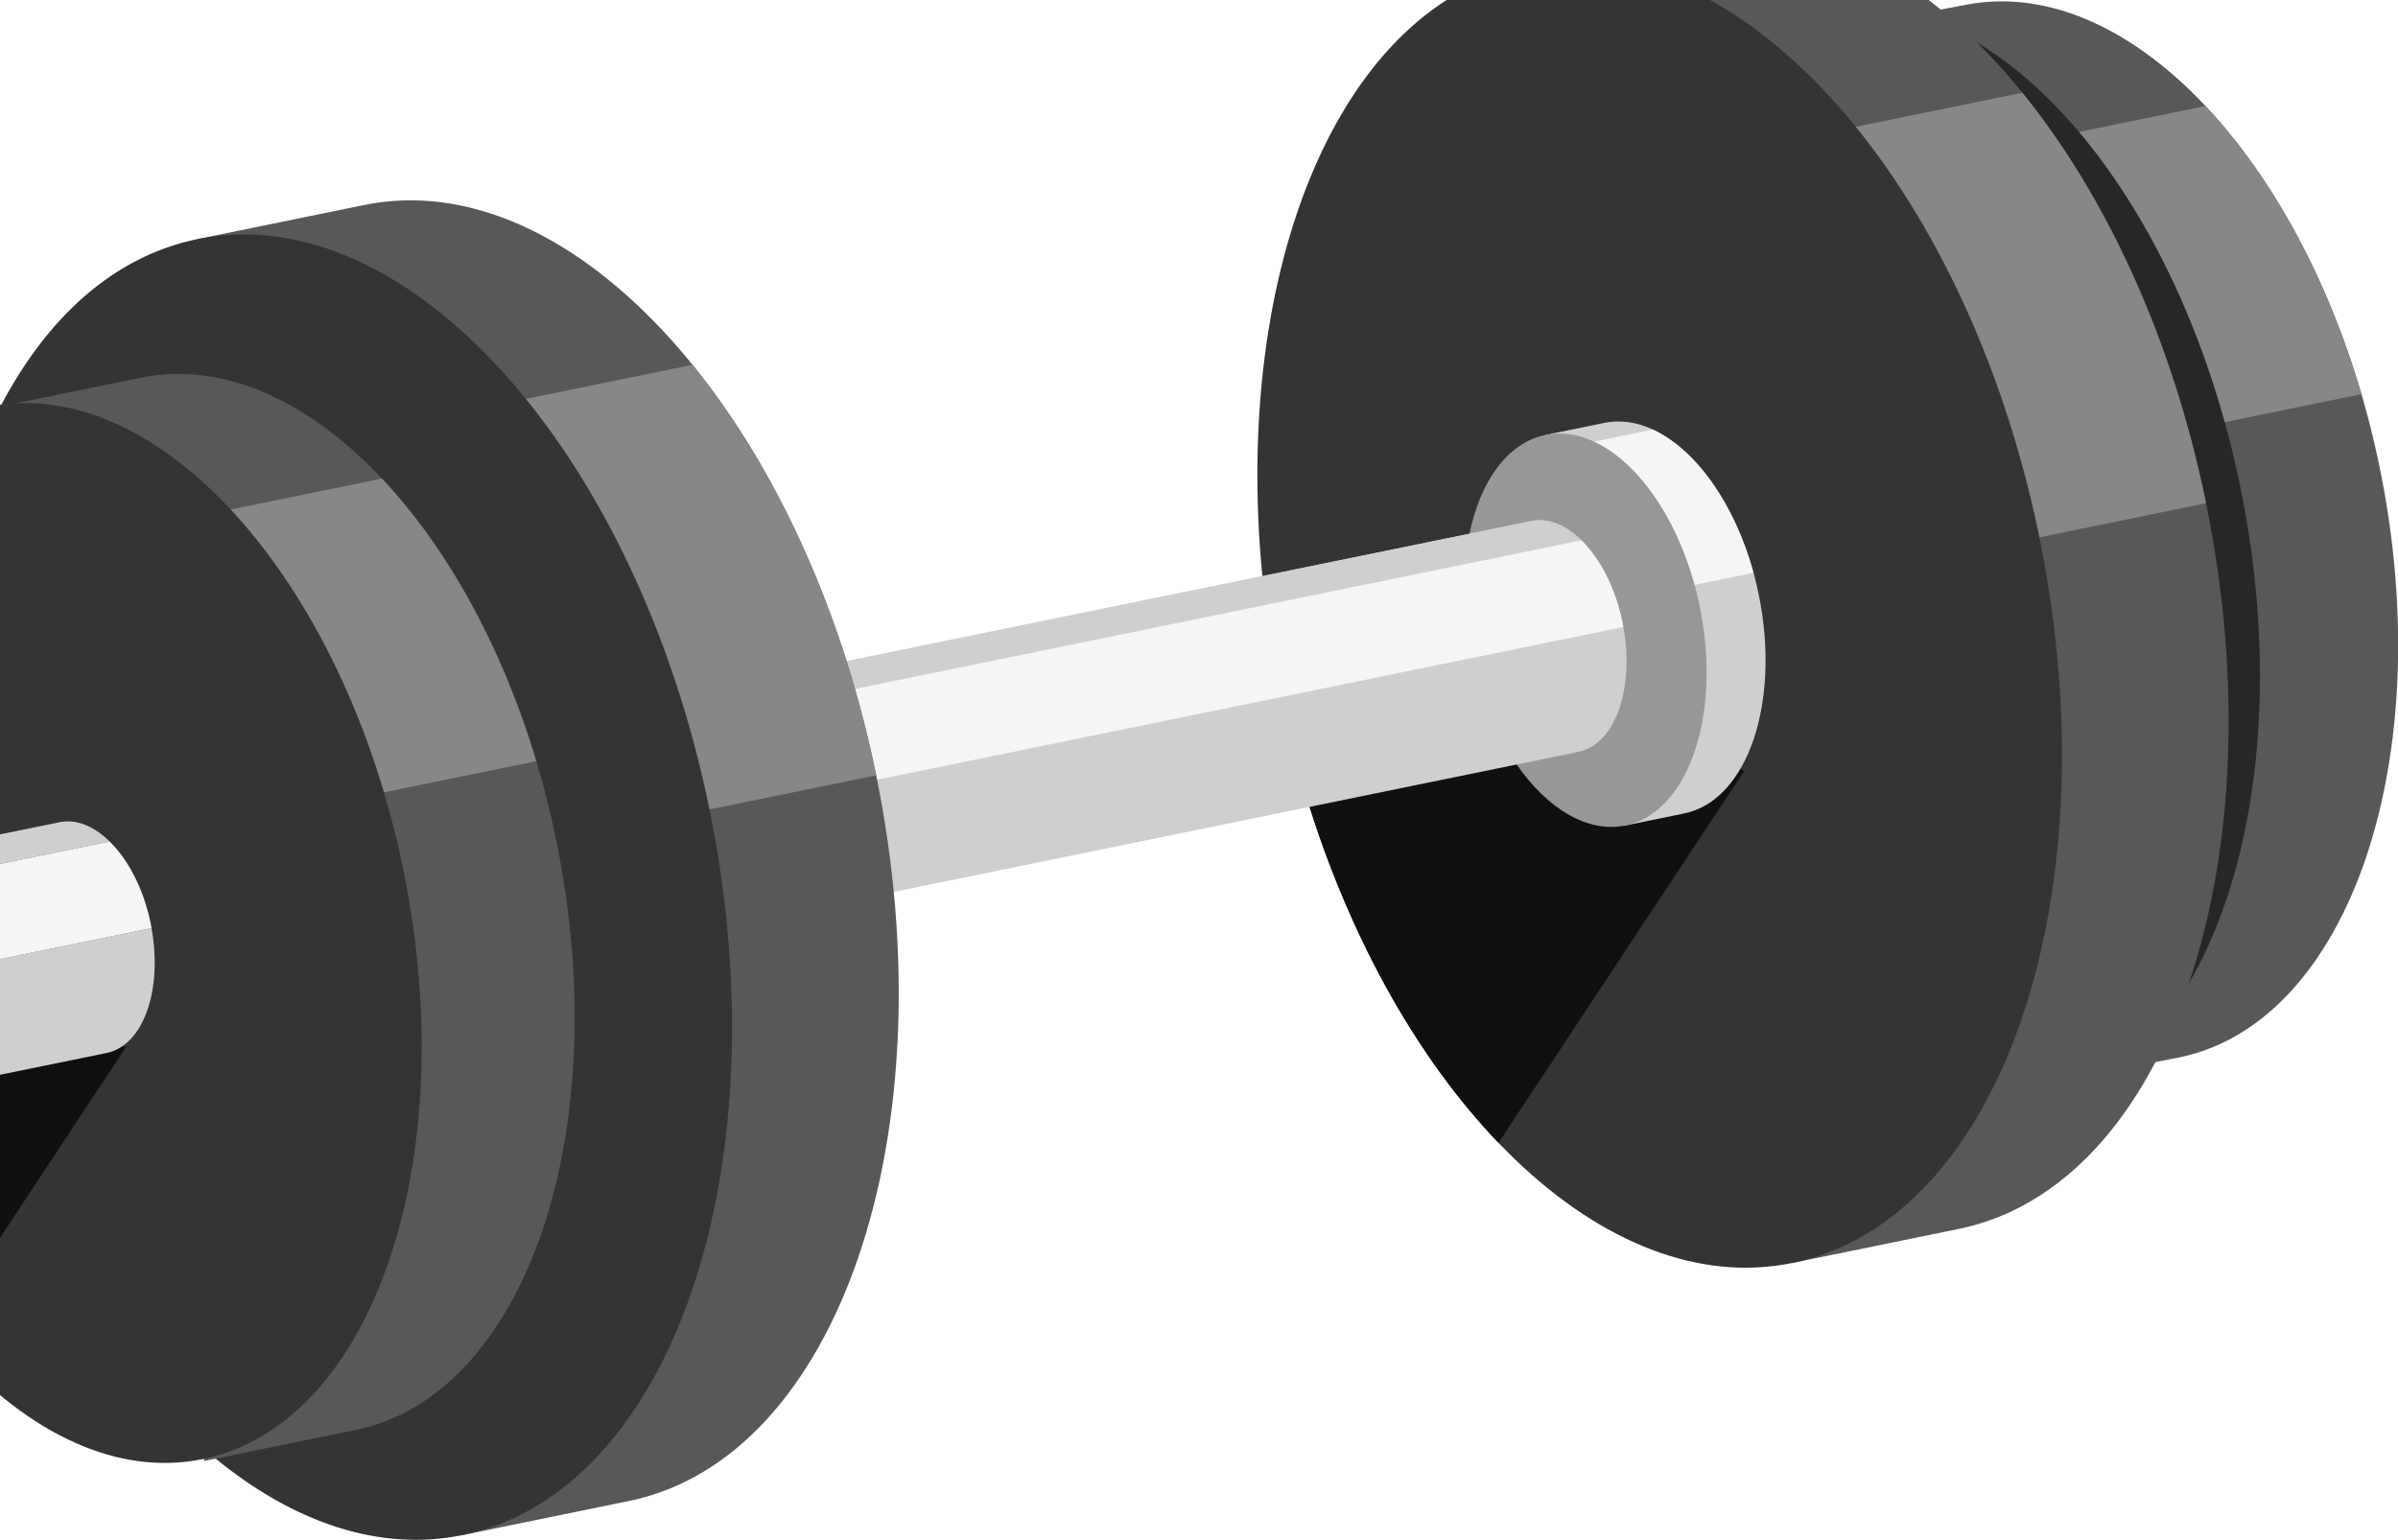
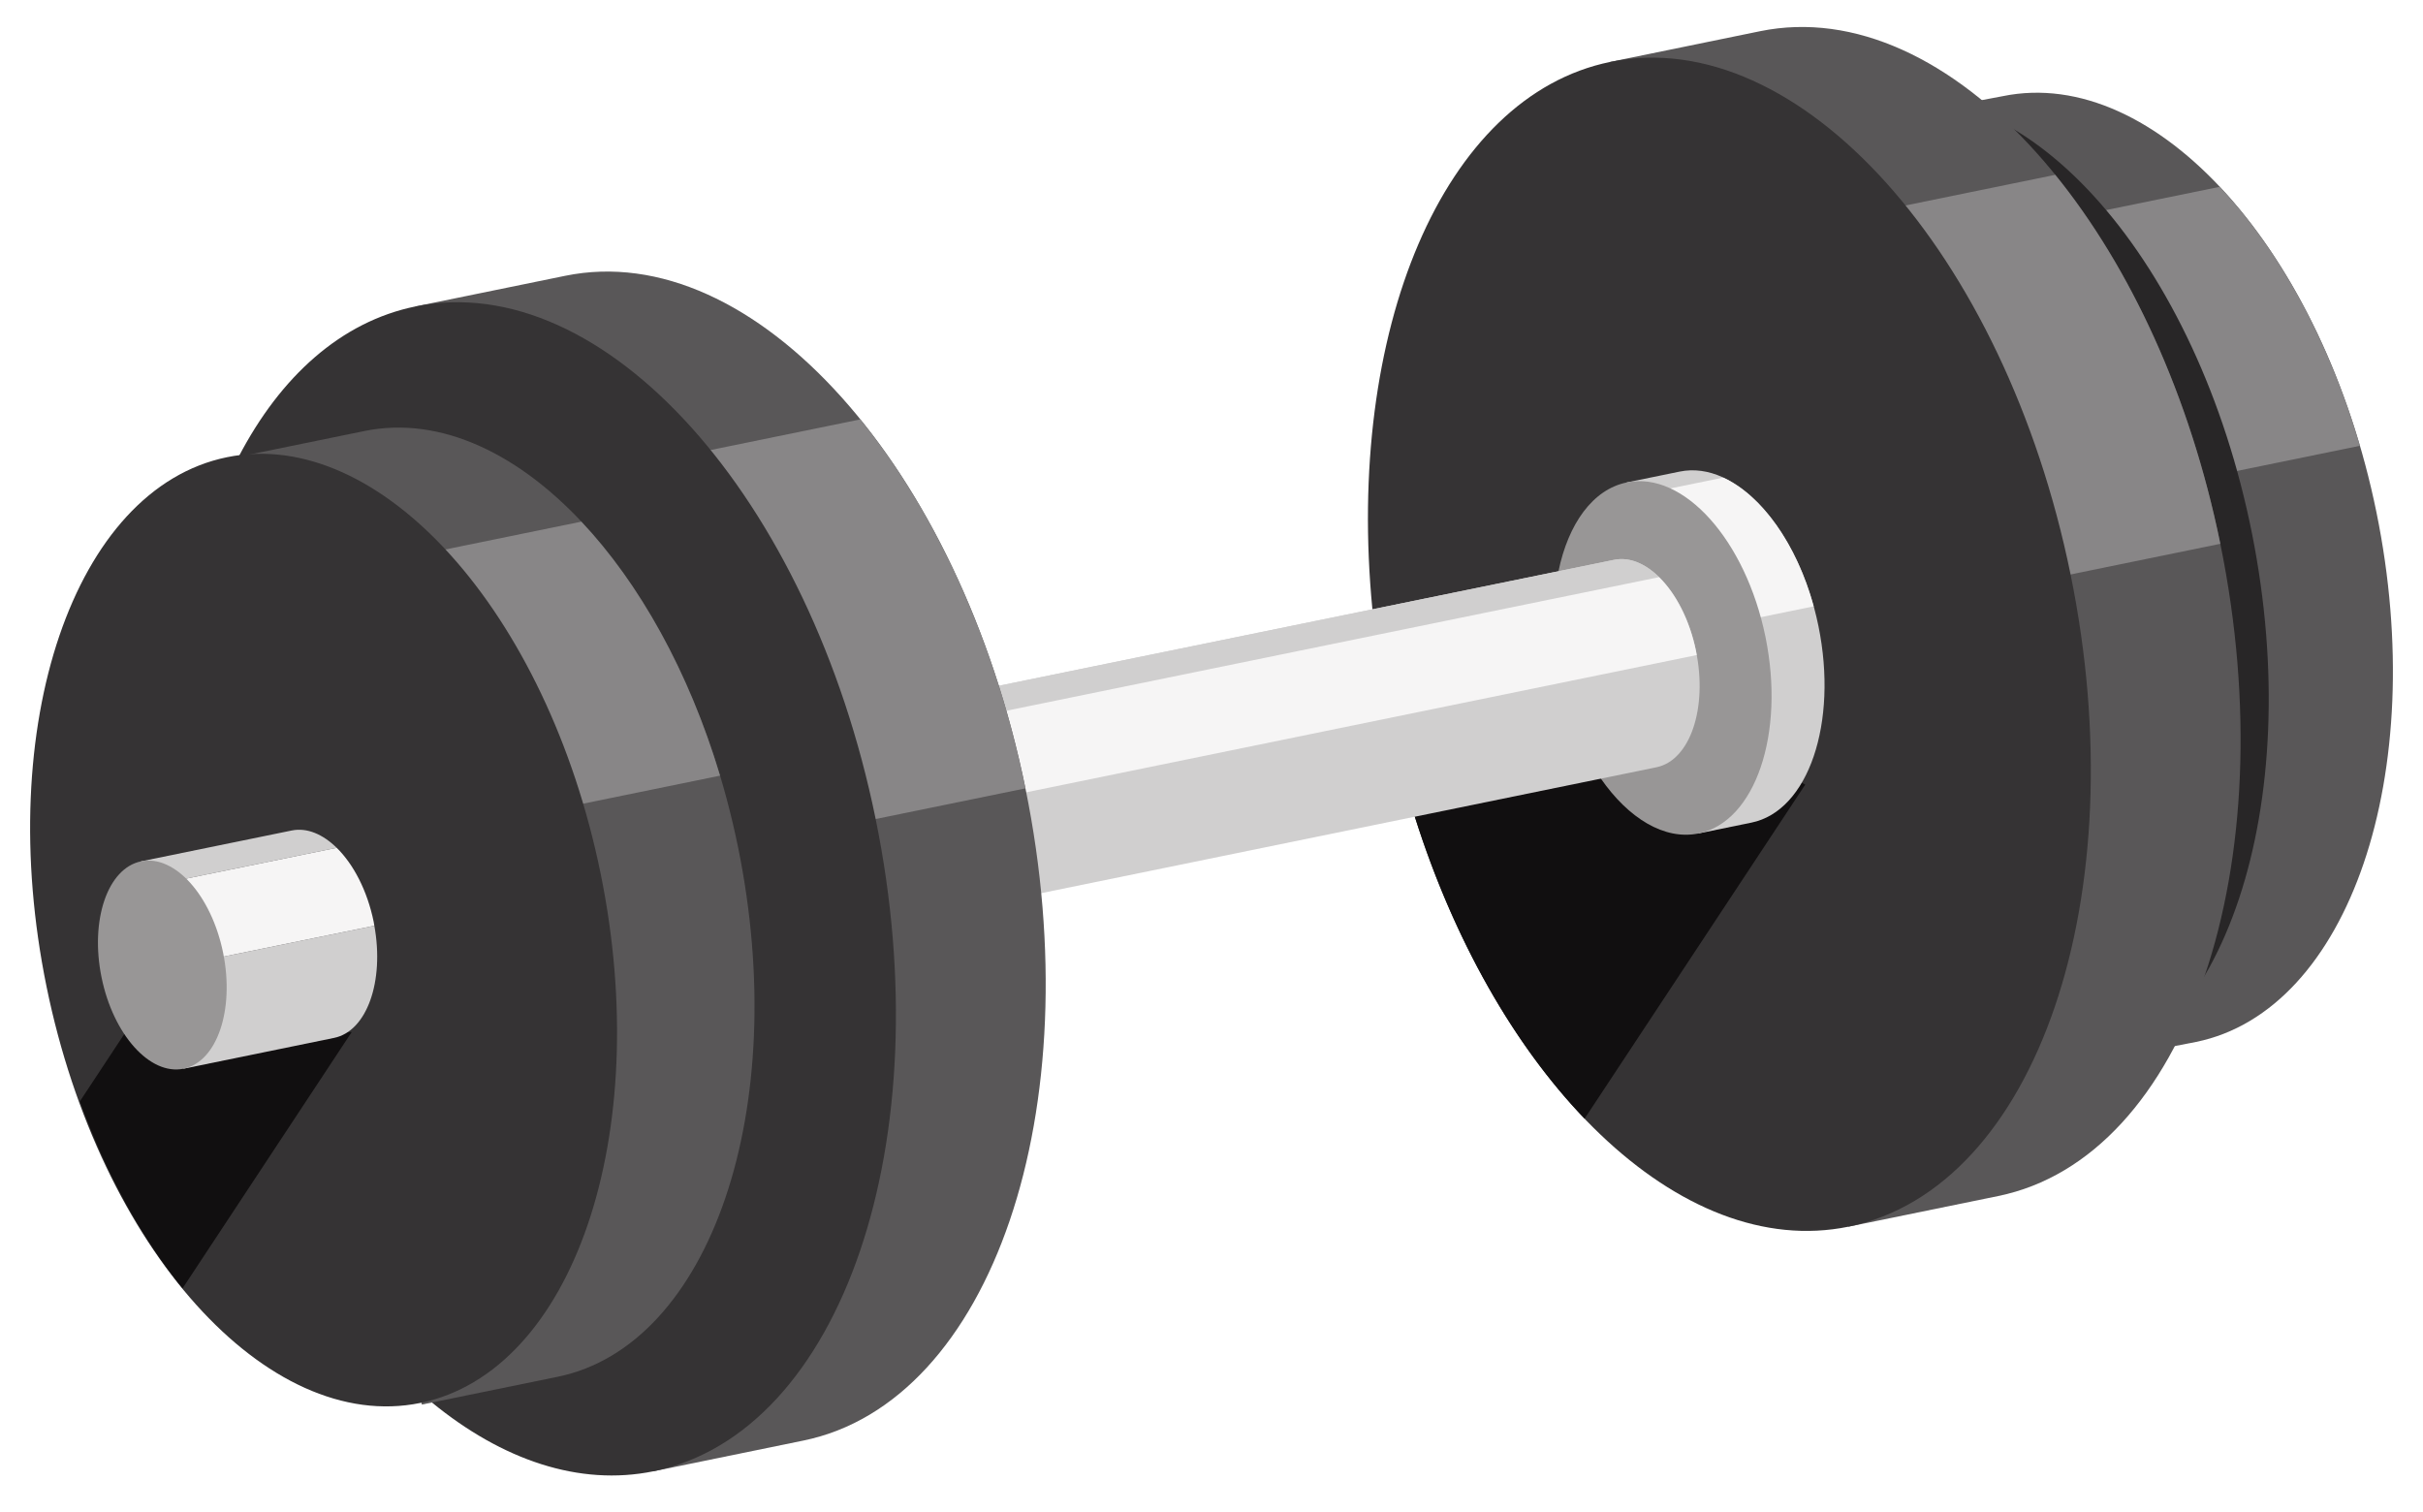
- <svg xmlns="http://www.w3.org/2000/svg" width="290.777" zoomAndPan="magnify" viewBox="276.145 419.348 290.777 186.773" height="186.773" preserveAspectRatio="xMidYMid meet" version="1.0">
+ <svg xmlns="http://www.w3.org/2000/svg" width="327" zoomAndPan="magnify" viewBox="244 407 327 204" height="204" preserveAspectRatio="xMidYMid meet" version="1.0">
  <defs>
    <clipPath id="7b920abac9">
      <path d="M 497 419.348 L 566.922 419.348 L 566.922 551.531 L 497 551.531 Z M 497 419.348 " clip-rule="nonzero" />
    </clipPath>
    <clipPath id="9c54047bda">
      <path d="M 276.145 447.449 L 365 447.449 L 365 606.121 L 276.145 606.121 Z M 276.145 447.449 " clip-rule="nonzero" />
    </clipPath>
  </defs>
  <g clip-path="url(#7b920abac9)">
    <path fill="#595758" d="M 564.719 476.141 C 557.516 440.895 534.934 415.75 514.289 419.977 L 497.047 423.227 L 522.129 551.156 L 540.379 547.609 C 561.027 543.383 571.922 511.387 564.719 476.141 " fill-opacity="1" fill-rule="nonzero" />
  </g>
  <path fill="#888687" d="M 525.48 474.734 L 562.484 467.16 C 558.285 452.816 551.523 440.656 543.57 432.211 L 517.863 437.469 L 525.48 474.734 " fill-opacity="1" fill-rule="nonzero" />
  <path fill="#282627" d="M 547.926 479.016 C 540.609 442.363 517.684 416.219 496.719 420.613 L 480.055 424.105 L 506.547 556.824 L 523.211 553.332 C 544.176 548.938 555.242 515.664 547.926 479.016 " fill-opacity="1" fill-rule="nonzero" />
  <path fill="#595758" d="M 543.648 480.387 C 534.777 436.977 506.969 406.008 481.539 411.211 L 461.328 415.352 L 493.461 572.543 L 513.672 568.406 C 539.102 563.199 552.523 523.793 543.648 480.387 " fill-opacity="1" fill-rule="nonzero" />
  <path fill="#888687" d="M 543.648 480.387 C 539.559 460.359 531.426 442.992 521.367 430.594 L 466.73 441.777 L 477.395 493.945 L 543.648 480.387 " fill-opacity="1" fill-rule="nonzero" />
  <path fill="#353334" d="M 429.215 489.227 C 425.574 451.703 438.695 419.984 461.328 415.352 C 486.754 410.145 514.562 441.113 523.438 484.523 C 532.309 527.93 518.891 567.34 493.461 572.543 C 470.828 577.176 446.312 553.156 434.938 517.219 L 429.215 489.227 " fill-opacity="1" fill-rule="nonzero" />
  <path fill="#110f10" d="M 466.297 501.227 L 449.844 500.953 L 433.543 510.391 L 434.938 517.219 C 440.234 533.945 448.375 548.09 457.852 557.965 L 487.629 512.883 L 466.297 501.227 " fill-opacity="1" fill-rule="nonzero" />
  <path fill="#d0cfcf" d="M 489.41 491.484 C 486.738 478.406 478.355 469.074 470.695 470.641 L 463.543 472.105 L 473.227 519.477 L 480.379 518.012 C 488.043 516.441 492.086 504.566 489.41 491.484 " fill-opacity="1" fill-rule="nonzero" />
  <path fill="#f6f5f5" d="M 467.836 493.113 L 488.77 488.828 C 486.445 480.344 481.707 473.828 476.555 471.457 L 463.938 474.039 L 467.836 493.113 " fill-opacity="1" fill-rule="nonzero" />
  <path fill="#989696" d="M 482.262 492.949 C 479.586 479.871 471.207 470.535 463.543 472.105 C 458.945 473.047 455.652 477.695 454.328 484.086 L 460.051 512.078 C 463.773 517.438 468.629 520.418 473.227 519.477 C 480.891 517.906 484.934 506.031 482.262 492.949 " fill-opacity="1" fill-rule="nonzero" />
  <path fill="#d0cfcf" d="M 472.891 494.867 C 471.312 487.137 466.359 481.625 461.832 482.551 L 378.469 499.613 L 384.191 527.602 L 467.551 510.543 C 472.082 509.613 474.469 502.598 472.891 494.867 " fill-opacity="1" fill-rule="nonzero" />
  <path fill="#d0cfcf" d="M 461.832 482.551 L 378.469 499.613 L 379.172 503.047 L 467.902 484.887 C 466.027 483.047 463.887 482.129 461.832 482.551 " fill-opacity="1" fill-rule="nonzero" />
  <path fill="#f6f5f5" d="M 472.984 495.402 C 472.949 495.227 472.926 495.047 472.891 494.867 C 472.027 490.648 470.156 487.098 467.902 484.887 L 379.172 503.047 L 381.438 514.141 L 472.984 495.402 " fill-opacity="1" fill-rule="nonzero" />
  <path fill="#595758" d="M 382.391 513.391 C 373.516 469.984 345.707 439.012 320.281 444.219 L 300.066 448.355 L 332.199 605.551 L 352.41 601.41 C 377.84 596.207 391.262 556.801 382.391 513.391 " fill-opacity="1" fill-rule="nonzero" />
  <path fill="#888687" d="M 382.391 513.391 C 378.297 493.367 370.168 476 360.105 463.598 L 305.469 474.781 L 316.133 526.953 L 382.391 513.391 " fill-opacity="1" fill-rule="nonzero" />
  <g clip-path="url(#9c54047bda)">
    <path fill="#353334" d="M 362.176 517.527 C 353.305 474.121 325.496 443.152 300.066 448.355 C 290.031 450.41 281.867 457.789 276.207 468.637 L 302.297 596.273 C 311.762 604.023 322.164 607.602 332.199 605.551 C 357.629 600.344 371.051 560.938 362.176 517.527 " fill-opacity="1" fill-rule="nonzero" />
  </g>
  <path fill="#595758" d="M 343.605 521.328 C 336.402 486.086 313.824 460.938 293.176 465.168 L 274.844 468.918 L 300.93 596.551 L 319.266 592.797 C 339.914 588.57 350.812 556.574 343.605 521.328 " fill-opacity="1" fill-rule="nonzero" />
  <path fill="#888687" d="M 322.453 477.398 L 278.418 486.41 L 285.895 522.988 L 341.176 511.676 C 336.961 497.621 330.285 485.715 322.453 477.398 " fill-opacity="1" fill-rule="nonzero" />
  <path fill="#353334" d="M 325.055 524.867 C 332.258 560.109 321.363 592.109 300.715 596.332 C 280.066 600.559 257.488 575.414 250.285 540.168 C 243.082 504.926 253.977 472.93 274.625 468.703 C 295.273 464.477 317.852 489.621 325.055 524.867 " fill-opacity="1" fill-rule="nonzero" />
  <path fill="#110f10" d="M 291.469 546.273 L 260.867 546.406 L 254.777 555.633 C 258.34 565.496 263.133 574.098 268.637 580.867 L 291.469 546.273 " fill-opacity="1" fill-rule="nonzero" />
  <path fill="#d0cfcf" d="M 289.09 547.066 C 293.512 546.164 295.887 539.445 294.52 531.93 L 266.016 537.766 L 268.766 551.227 L 289.09 547.066 " fill-opacity="1" fill-rule="nonzero" />
  <path fill="#d0cfcf" d="M 283.367 519.078 L 263.043 523.238 L 263.746 526.672 L 289.441 521.414 C 287.562 519.574 285.426 518.656 283.367 519.078 " fill-opacity="1" fill-rule="nonzero" />
  <path fill="#f6f5f5" d="M 294.52 531.93 C 294.488 531.75 294.465 531.574 294.43 531.395 C 293.566 527.176 291.695 523.625 289.441 521.414 L 263.746 526.672 L 266.016 537.766 L 294.52 531.93 " fill-opacity="1" fill-rule="nonzero" />
  <path fill="#989696" d="M 274.105 535.555 C 275.684 543.285 273.293 550.301 268.766 551.227 C 264.238 552.152 259.289 546.641 257.707 538.91 C 256.125 531.184 258.516 524.164 263.043 523.238 C 267.574 522.312 272.523 527.824 274.105 535.555 " fill-opacity="1" fill-rule="nonzero" />
</svg>
